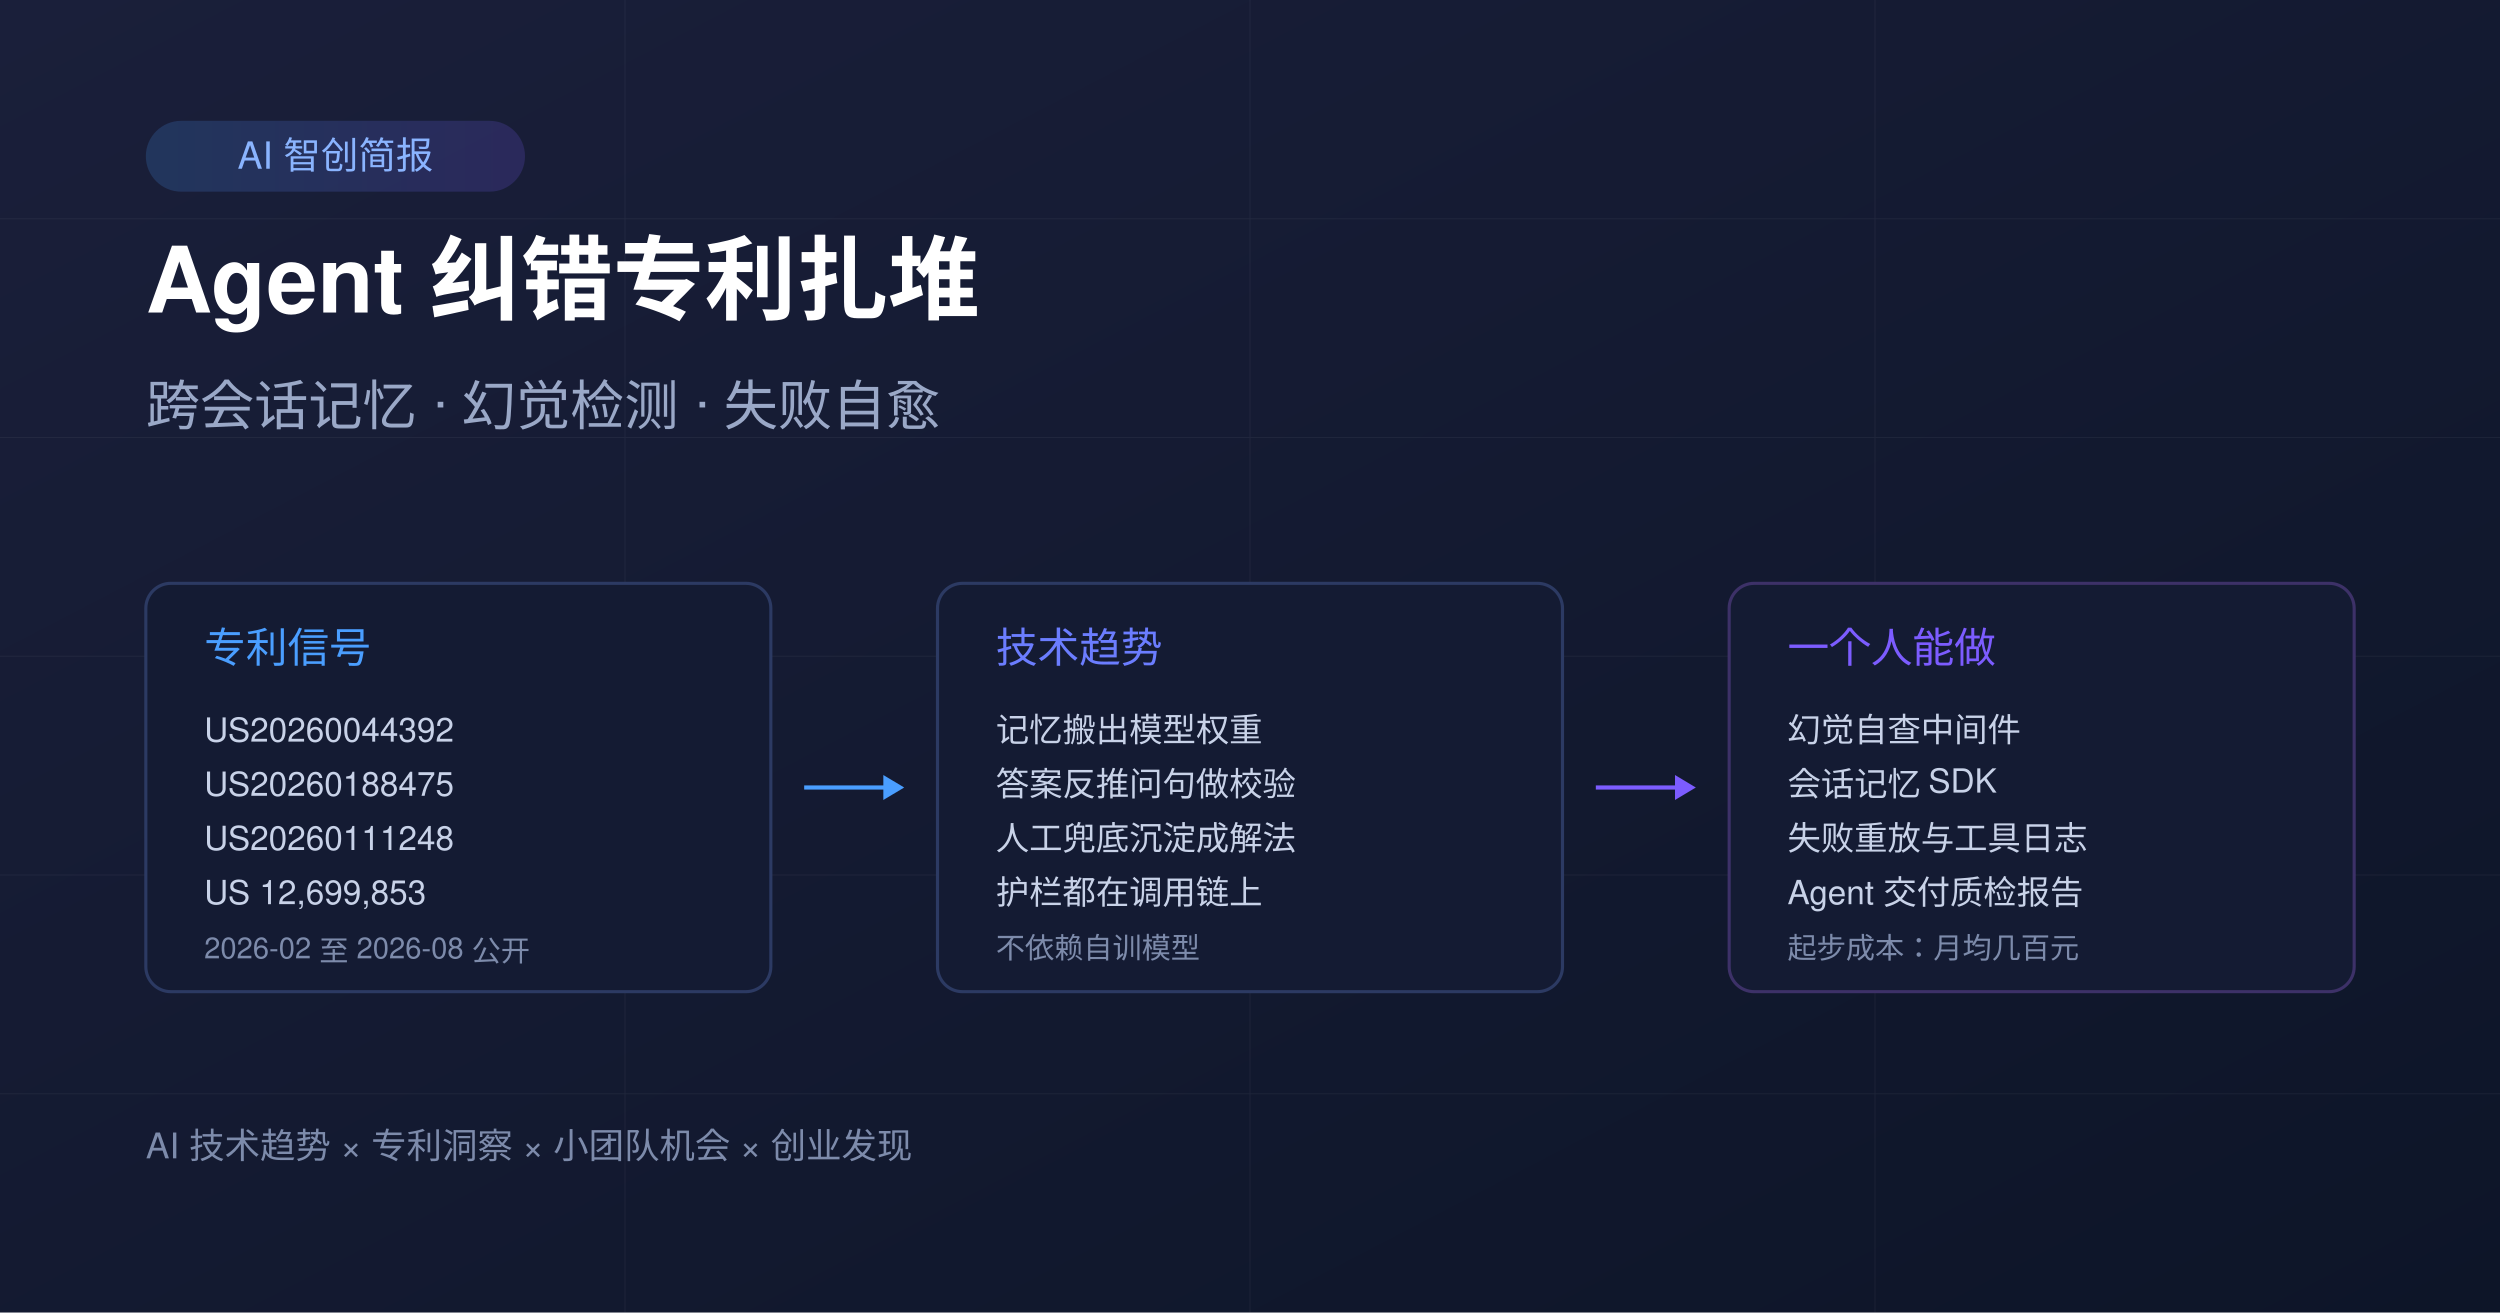
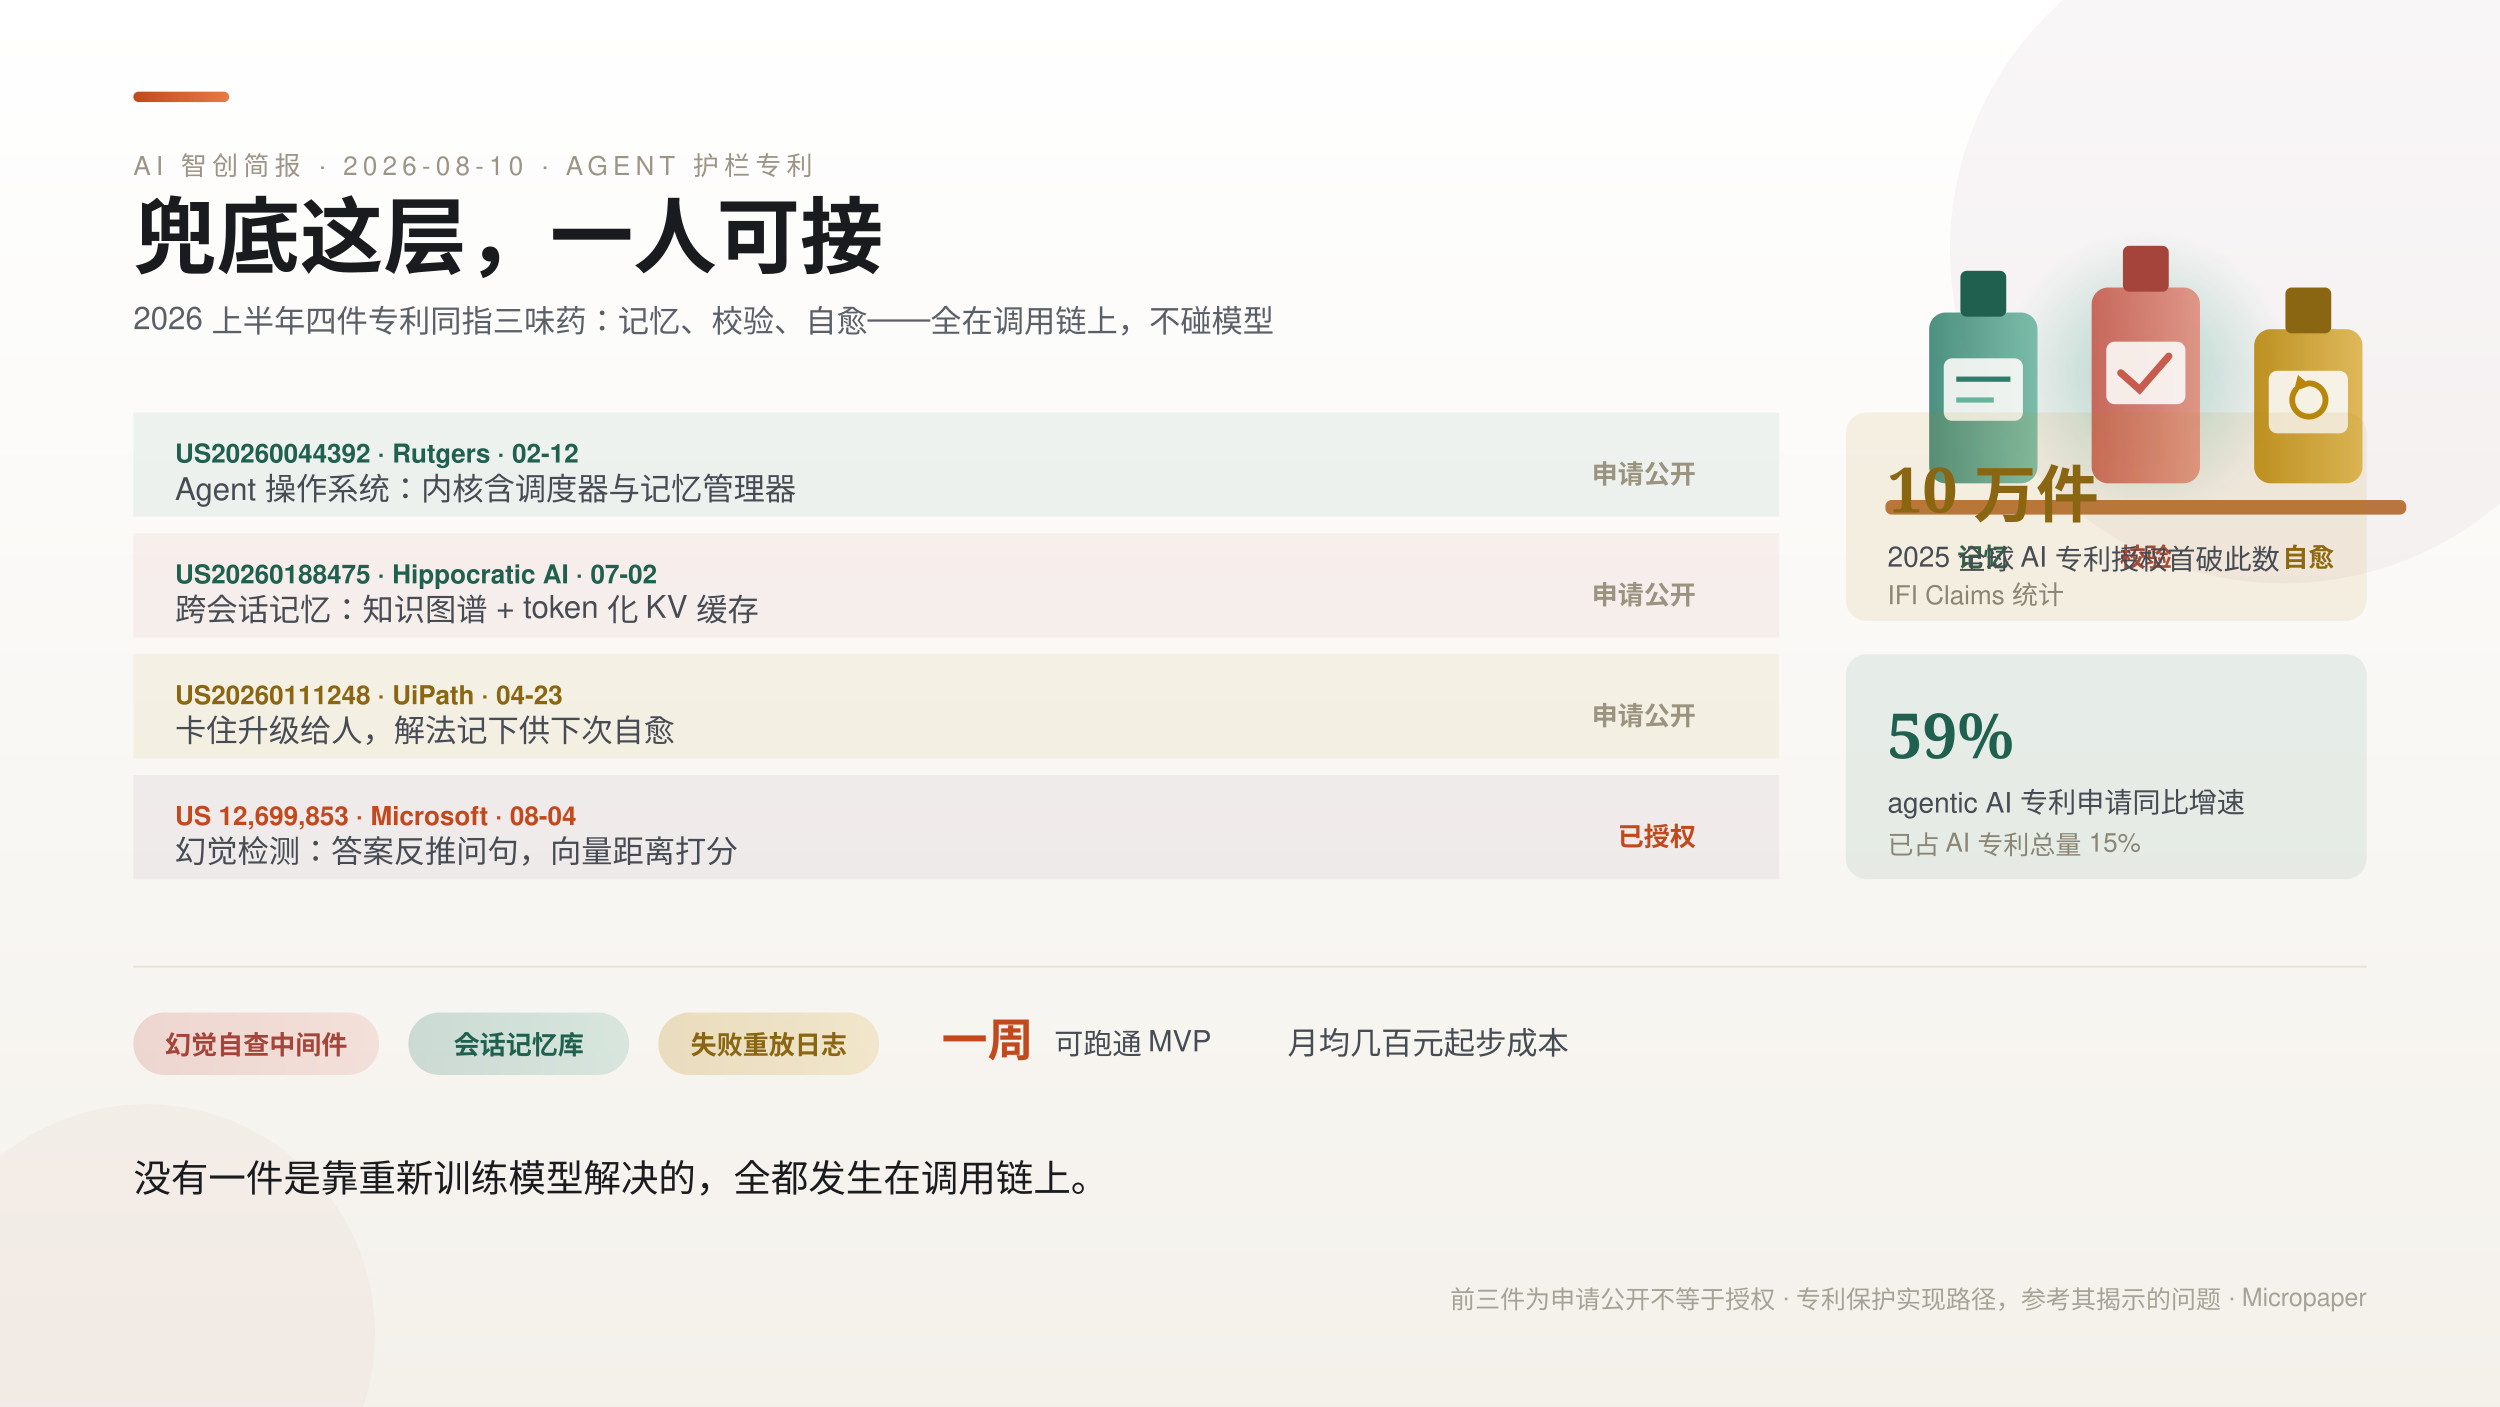
- <svg xmlns="http://www.w3.org/2000/svg" viewBox="0 0 1200 630" width="1200" height="630">
+ <svg xmlns="http://www.w3.org/2000/svg" width="1200" height="675" viewBox="0 0 1200 675" font-family="'PingFang SC','Helvetica Neue',Helvetica,'Microsoft YaHei',sans-serif">
  <defs>
-     <linearGradient id="bgGrad" x1="0%" y1="0%" x2="100%" y2="100%">
-       <stop offset="0%" style="stop-color:#1a1f3a;stop-opacity:1" />
-       <stop offset="100%" style="stop-color:#0d1528;stop-opacity:1" />
+     <style>
+       .serif { font-family: 'Noto Serif SC','Songti SC','STSong',serif; }
+       .k { font-size: 12.5px; letter-spacing: 2.5px; fill: #9C9484; }
+       .rl { font-size: 15px; fill: #474C54; }
+       .b { font-size: 12px; fill: #A5A296; }
+       .chip { font-size: 12.5px; font-weight: 600; }
+     </style>
+     <linearGradient id="bg" x1="0" y1="0" x2="0" y2="1">
+       <stop offset="0" stop-color="#FFFFFF" />
+       <stop offset="1" stop-color="#F4F1EB" />
    </linearGradient>
-     <linearGradient id="accentGrad" x1="0%" y1="0%" x2="100%" y2="0%">
-       <stop offset="0%" style="stop-color:#4a9eff;stop-opacity:1" />
-       <stop offset="100%" style="stop-color:#7c5cff;stop-opacity:1" />
+     <linearGradient id="gVermil" x1="0" y1="0" x2="1" y2="0">
+       <stop offset="0" stop-color="#C2491D" />
+       <stop offset="1" stop-color="#E37C45" />
    </linearGradient>
+     <linearGradient id="gTeal" x1="0" y1="0" x2="1" y2="0">
+       <stop offset="0" stop-color="#2E7D6B" />
+       <stop offset="1" stop-color="#68B39D" />
+     </linearGradient>
+     <linearGradient id="gCoral" x1="0" y1="0" x2="1" y2="0">
+       <stop offset="0" stop-color="#C65B4E" />
+       <stop offset="1" stop-color="#E08E7E" />
+     </linearGradient>
+     <linearGradient id="gAmber" x1="0" y1="0" x2="1" y2="0">
+       <stop offset="0" stop-color="#B8860B" />
+       <stop offset="1" stop-color="#DCB24A" />
+     </linearGradient>
+     <linearGradient id="gPlum" x1="0" y1="0" x2="1" y2="0">
+       <stop offset="0" stop-color="#7A3B6B" />
+       <stop offset="1" stop-color="#A96C99" />
+     </linearGradient>
+     <radialGradient id="gHalo" cx="0.5" cy="0.5" r="0.5">
+       <stop offset="0" stop-color="#68B39D" stop-opacity="0.5" />
+       <stop offset="1" stop-color="#68B39D" stop-opacity="0" />
+     </radialGradient>
  </defs>
-   <rect width="1200" height="630" fill="url(#bgGrad)" />
-   <g opacity="0.05" stroke="#fff" stroke-width="0.5">
-     <line x1="0" y1="105" x2="1200" y2="105" />
-     <line x1="0" y1="210" x2="1200" y2="210" />
-     <line x1="0" y1="315" x2="1200" y2="315" />
-     <line x1="0" y1="420" x2="1200" y2="420" />
-     <line x1="0" y1="525" x2="1200" y2="525" />
-     <line x1="300" y1="0" x2="300" y2="630" />
-     <line x1="600" y1="0" x2="600" y2="630" />
-     <line x1="900" y1="0" x2="900" y2="630" />
+   <rect width="1200" height="675" fill="url(#bg)" />
+   <circle cx="1096" cy="120" r="160" fill="#7A3B6B" opacity="0.05" />
+   <circle cx="70" cy="640" r="110" fill="#C65B4E" opacity="0.05" />
+   <rect x="64" y="44" width="46" height="5" rx="2.5" fill="url(#gVermil)" />
+   <text class="k" x="64" y="84">AI 智创简报 · 2026-08-10 · AGENT 护栏专利</text>
+   <text class="serif" x="64" y="128" font-size="40" font-weight="700" fill="#1A1B1E">兜底这层，一人可接</text>
+   <text x="64" y="158" font-size="15" fill="#5B6068">2026 上半年四件专利同指三味药：记忆、校验、自愈——全在调用链上，不碰模型</text>
+   <g>
+     <circle cx="1030" cy="180" r="70" fill="url(#gHalo)" />
+     <rect x="905" y="240" width="250" height="7" rx="3" fill="#B8763E" />
+     <rect x="926" y="150" width="52" height="82" rx="8" fill="url(#gTeal)" opacity="0.85" />
+     <rect x="941" y="130" width="22" height="22" rx="3" fill="#20604F" />
+     <rect x="933" y="172" width="38" height="30" rx="4" fill="#FBFAF7" opacity="0.9" />
+     <line x1="939" y1="182" x2="965" y2="182" stroke="#2E7D6B" stroke-width="2.5" />
+     <line x1="939" y1="192" x2="957" y2="192" stroke="#68B39D" stroke-width="2.5" />
+     <rect x="1004" y="138" width="52" height="94" rx="8" fill="url(#gCoral)" opacity="0.9" />
+     <rect x="1019" y="118" width="22" height="22" rx="3" fill="#A5443A" />
+     <rect x="1011" y="164" width="38" height="30" rx="4" fill="#FBFAF7" opacity="0.9" />
+     <path d="M 1018 179 L 1027 187 L 1041 171" stroke="#C65B4E" stroke-width="3.5" fill="none" stroke-linecap="round" />
+     <rect x="1082" y="158" width="52" height="74" rx="8" fill="url(#gAmber)" opacity="0.9" />
+     <rect x="1097" y="138" width="22" height="22" rx="3" fill="#8A6612" />
+     <rect x="1089" y="178" width="38" height="30" rx="4" fill="#FBFAF7" opacity="0.9" />
+     <path d="M 1108 184 a 8 8 0 1 1 -6 3" stroke="#B8860B" stroke-width="2.8" fill="none" stroke-linecap="round" />
+     <path d="M 1103 180 l -2 8 l 8 -3" fill="#B8860B" />
+     <text x="952" y="272" text-anchor="middle" class="chip" fill="#20604F">记忆</text>
+     <text x="1030" y="272" text-anchor="middle" class="chip" fill="#A5443A">校验</text>
+     <text x="1108" y="272" text-anchor="middle" class="chip" fill="#8A6612">自愈</text>
  </g>
-   <rect x="70" y="58" width="182" height="34" rx="17" fill="url(#accentGrad)" opacity="0.18" />
-   <text x="161" y="81" font-family="Helvetica,Arial,sans-serif" font-size="18" fill="#8ab4ff" text-anchor="middle">AI 智创简报</text>
-   <text x="70" y="150" font-family="Helvetica,Arial,sans-serif" font-size="44" font-weight="bold" fill="#ffffff">Agent 纠错专利扎堆</text>
-   <text x="70" y="204" font-family="Helvetica,Arial,sans-serif" font-size="26" fill="#9aa8c7">跨会话记忆 · 幻觉检测 · 失败自愈</text>
-   <line x1="70" y1="234" x2="1130" y2="234" stroke="url(#accentGrad)" stroke-width="2" opacity="0.6" />
-   <rect x="70" y="280" width="300" height="196" rx="12" fill="#141b33" stroke="#2c3a63" stroke-width="1.5" />
-   <text x="98" y="318" font-family="Helvetica,Arial,sans-serif" font-size="20" fill="#4a9eff">专利信号</text>
-   <text x="98" y="356" font-family="Helvetica,Arial,sans-serif" font-size="16" fill="#c8d2e8">US20260044392</text>
-   <text x="98" y="382" font-family="Helvetica,Arial,sans-serif" font-size="16" fill="#c8d2e8">US20260188475</text>
-   <text x="98" y="408" font-family="Helvetica,Arial,sans-serif" font-size="16" fill="#c8d2e8">US20260111248</text>
-   <text x="98" y="434" font-family="Helvetica,Arial,sans-serif" font-size="16" fill="#c8d2e8">US 12,699,853</text>
-   <text x="98" y="460" font-family="Helvetica,Arial,sans-serif" font-size="14" fill="#7d8bab">2026-02 至 2026-08 公开</text>
-   <path d="M 386 378 L 428 378" stroke="#4a9eff" stroke-width="2" />
-   <path d="M 424 372 L 434 378 L 424 384 Z" fill="#4a9eff" />
-   <rect x="450" y="280" width="300" height="196" rx="12" fill="#141b33" stroke="#2c3a63" stroke-width="1.5" />
-   <text x="478" y="318" font-family="Helvetica,Arial,sans-serif" font-size="20" fill="#6b7dff">技术趋势</text>
-   <text x="478" y="356" font-family="Helvetica,Arial,sans-serif" font-size="16" fill="#c8d2e8">记忆搬出模型权重</text>
-   <text x="478" y="382" font-family="Helvetica,Arial,sans-serif" font-size="16" fill="#c8d2e8">答案反推问句做校验</text>
-   <text x="478" y="408" font-family="Helvetica,Arial,sans-serif" font-size="16" fill="#c8d2e8">人工兜底沉淀成解法</text>
-   <text x="478" y="434" font-family="Helvetica,Arial,sans-serif" font-size="16" fill="#c8d2e8">护栏都在调用链上</text>
-   <text x="478" y="460" font-family="Helvetica,Arial,sans-serif" font-size="14" fill="#7d8bab">不依赖自训模型</text>
-   <path d="M 766 378 L 808 378" stroke="#7c5cff" stroke-width="2" />
-   <path d="M 804 372 L 814 378 L 804 384 Z" fill="#7c5cff" />
-   <rect x="830" y="280" width="300" height="196" rx="12" fill="#141b33" stroke="#3d3168" stroke-width="1.5" />
-   <text x="858" y="318" font-family="Helvetica,Arial,sans-serif" font-size="20" fill="#7c5cff">一个人能做</text>
-   <text x="858" y="356" font-family="Helvetica,Arial,sans-serif" font-size="16" fill="#c8d2e8">幻觉自查中间件</text>
-   <text x="858" y="382" font-family="Helvetica,Arial,sans-serif" font-size="16" fill="#c8d2e8">会话记忆 SDK</text>
-   <text x="858" y="408" font-family="Helvetica,Arial,sans-serif" font-size="16" fill="#c8d2e8">失败重放与工具日志</text>
-   <text x="858" y="434" font-family="Helvetica,Arial,sans-serif" font-size="16" fill="#c8d2e8">Agent 交付质检报告</text>
-   <text x="858" y="460" font-family="Helvetica,Arial,sans-serif" font-size="14" fill="#7d8bab">起步成本：月均几百元</text>
-   <text x="70" y="556" font-family="Helvetica,Arial,sans-serif" font-size="17" fill="#7d8bab">AI 技术趋势 × 专利洞察 × 小团队机会 × 创业发现</text>
+   <g>
+     <rect x="64" y="198" width="790" height="50" fill="#2E7D6B" opacity="0.07" />
+     <rect x="64" y="256" width="790" height="50" fill="#C65B4E" opacity="0.07" />
+     <rect x="64" y="314" width="790" height="50" fill="#B8860B" opacity="0.08" />
+     <rect x="64" y="372" width="790" height="50" fill="#7A3B6B" opacity="0.07" />
+     <text class="chip" x="84" y="222" fill="#20604F">US20260044392 · Rutgers · 02-12</text>
+     <text class="rl" x="84" y="240">Agent 操作系统：内核含调度器与记忆管理器</text>
+     <text x="814" y="232" text-anchor="end" class="chip" fill="#9A937F">申请公开</text>
+     <text class="chip" x="84" y="280" fill="#20604F">US20260188475 · Hippocratic AI · 07-02</text>
+     <text class="rl" x="84" y="298">跨会话记忆：知识图谱 + token 化 KV 缓存</text>
+     <text x="814" y="290" text-anchor="end" class="chip" fill="#9A937F">申请公开</text>
+     <text class="chip" x="84" y="338" fill="#8A6612">US20260111248 · UiPath · 04-23</text>
+     <text class="rl" x="84" y="356">卡住升级给人，解法记下供下次自愈</text>
+     <text x="814" y="348" text-anchor="end" class="chip" fill="#9A937F">申请公开</text>
+     <text class="chip" x="84" y="396" fill="#C2491D">US 12,699,853 · Microsoft · 08-04</text>
+     <text class="rl" x="84" y="414">幻觉检测：答案反推问句，向量距离打分</text>
+     <text x="814" y="406" text-anchor="end" class="chip" fill="#C2491D">已授权</text>
+   </g>
+   <g>
+     <rect x="886" y="314" width="250" height="108" rx="10" fill="#2E7D6B" opacity="0.1" />
+     <text class="serif" x="906" y="364" font-size="30" font-weight="700" fill="#20604F">59%</text>
+     <text x="906" y="390" font-size="13.5" fill="#474C54">agentic AI 专利申请同比增速</text>
+     <text x="906" y="410" font-size="12.5" fill="#8B8574">已占 AI 专利总量 15%</text>
+     <rect x="886" y="198" width="250" height="100" rx="10" fill="#B8860B" opacity="0.1" />
+     <text class="serif" x="906" y="246" font-size="30" font-weight="700" fill="#8A6612">10 万件</text>
+     <text x="906" y="272" font-size="13.5" fill="#474C54">2025 全球 AI 专利授权首破此数</text>
+     <text x="906" y="290" font-size="12.5" fill="#8B8574">IFI Claims 统计</text>
+   </g>
+   <line x1="64" y1="464" x2="1136" y2="464" stroke="#E8E3D2" />
+   <g>
+     <rect x="64" y="486" width="118" height="30" rx="15" fill="url(#gCoral)" opacity="0.2" />
+     <text x="123" y="506" text-anchor="middle" class="chip" fill="#A5443A">幻觉自查中间件</text>
+     <rect x="196" y="486" width="106" height="30" rx="15" fill="url(#gTeal)" opacity="0.22" />
+     <text x="249" y="506" text-anchor="middle" class="chip" fill="#20604F">会话记忆库</text>
+     <rect x="316" y="486" width="106" height="30" rx="15" fill="url(#gAmber)" opacity="0.22" />
+     <text x="369" y="506" text-anchor="middle" class="chip" fill="#8A6612">失败重放日志</text>
+     <text class="serif" x="452" y="507" font-size="22" font-weight="700" fill="#C2491D">一周</text>
+     <text x="506" y="506" font-size="14" fill="#474C54">可跑通 MVP</text>
+     <text class="rl" x="618" y="506">月均几百元起步成本</text>
+   </g>
+   <text class="serif" x="64" y="572" font-size="18" fill="#1A1B1E">没有一件是靠重新训练模型解决的，全都发生在调用链上。</text>
+   <text class="b" x="1136" y="628" text-anchor="end">前三件为申请公开不等于授权 · 专利保护实现路径，参考其揭示的问题 · Micropaper</text>
</svg>
